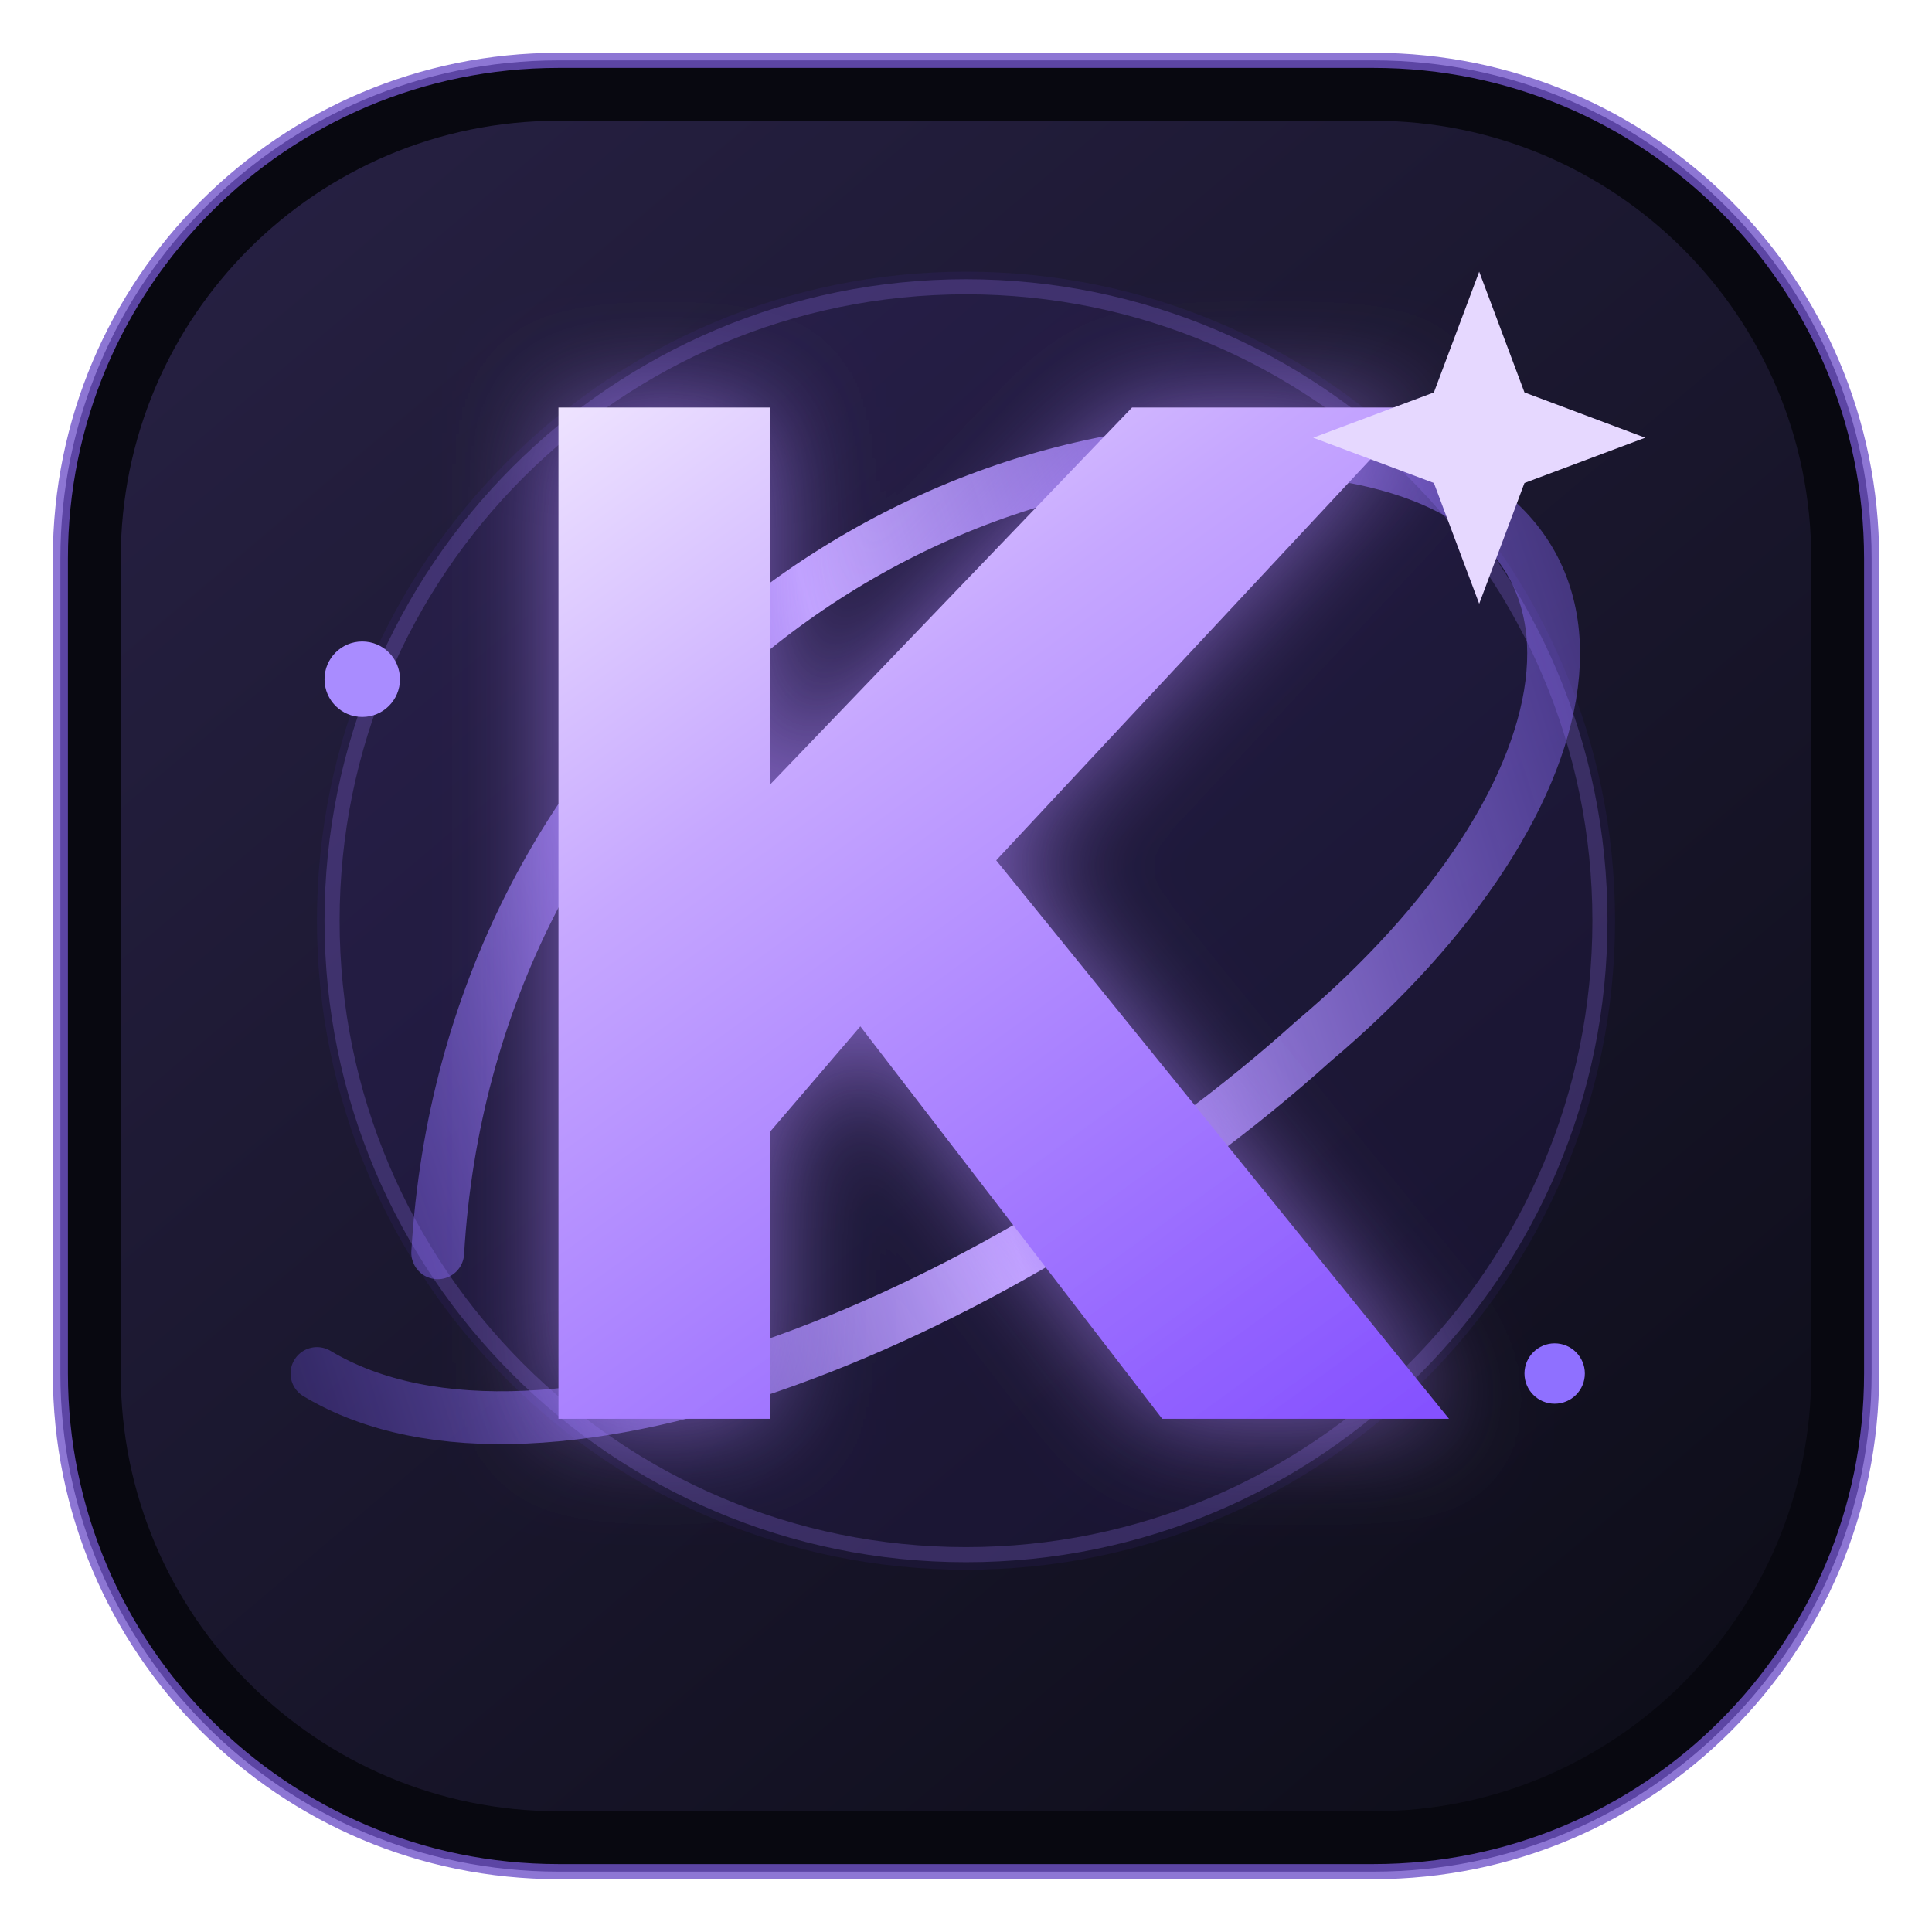
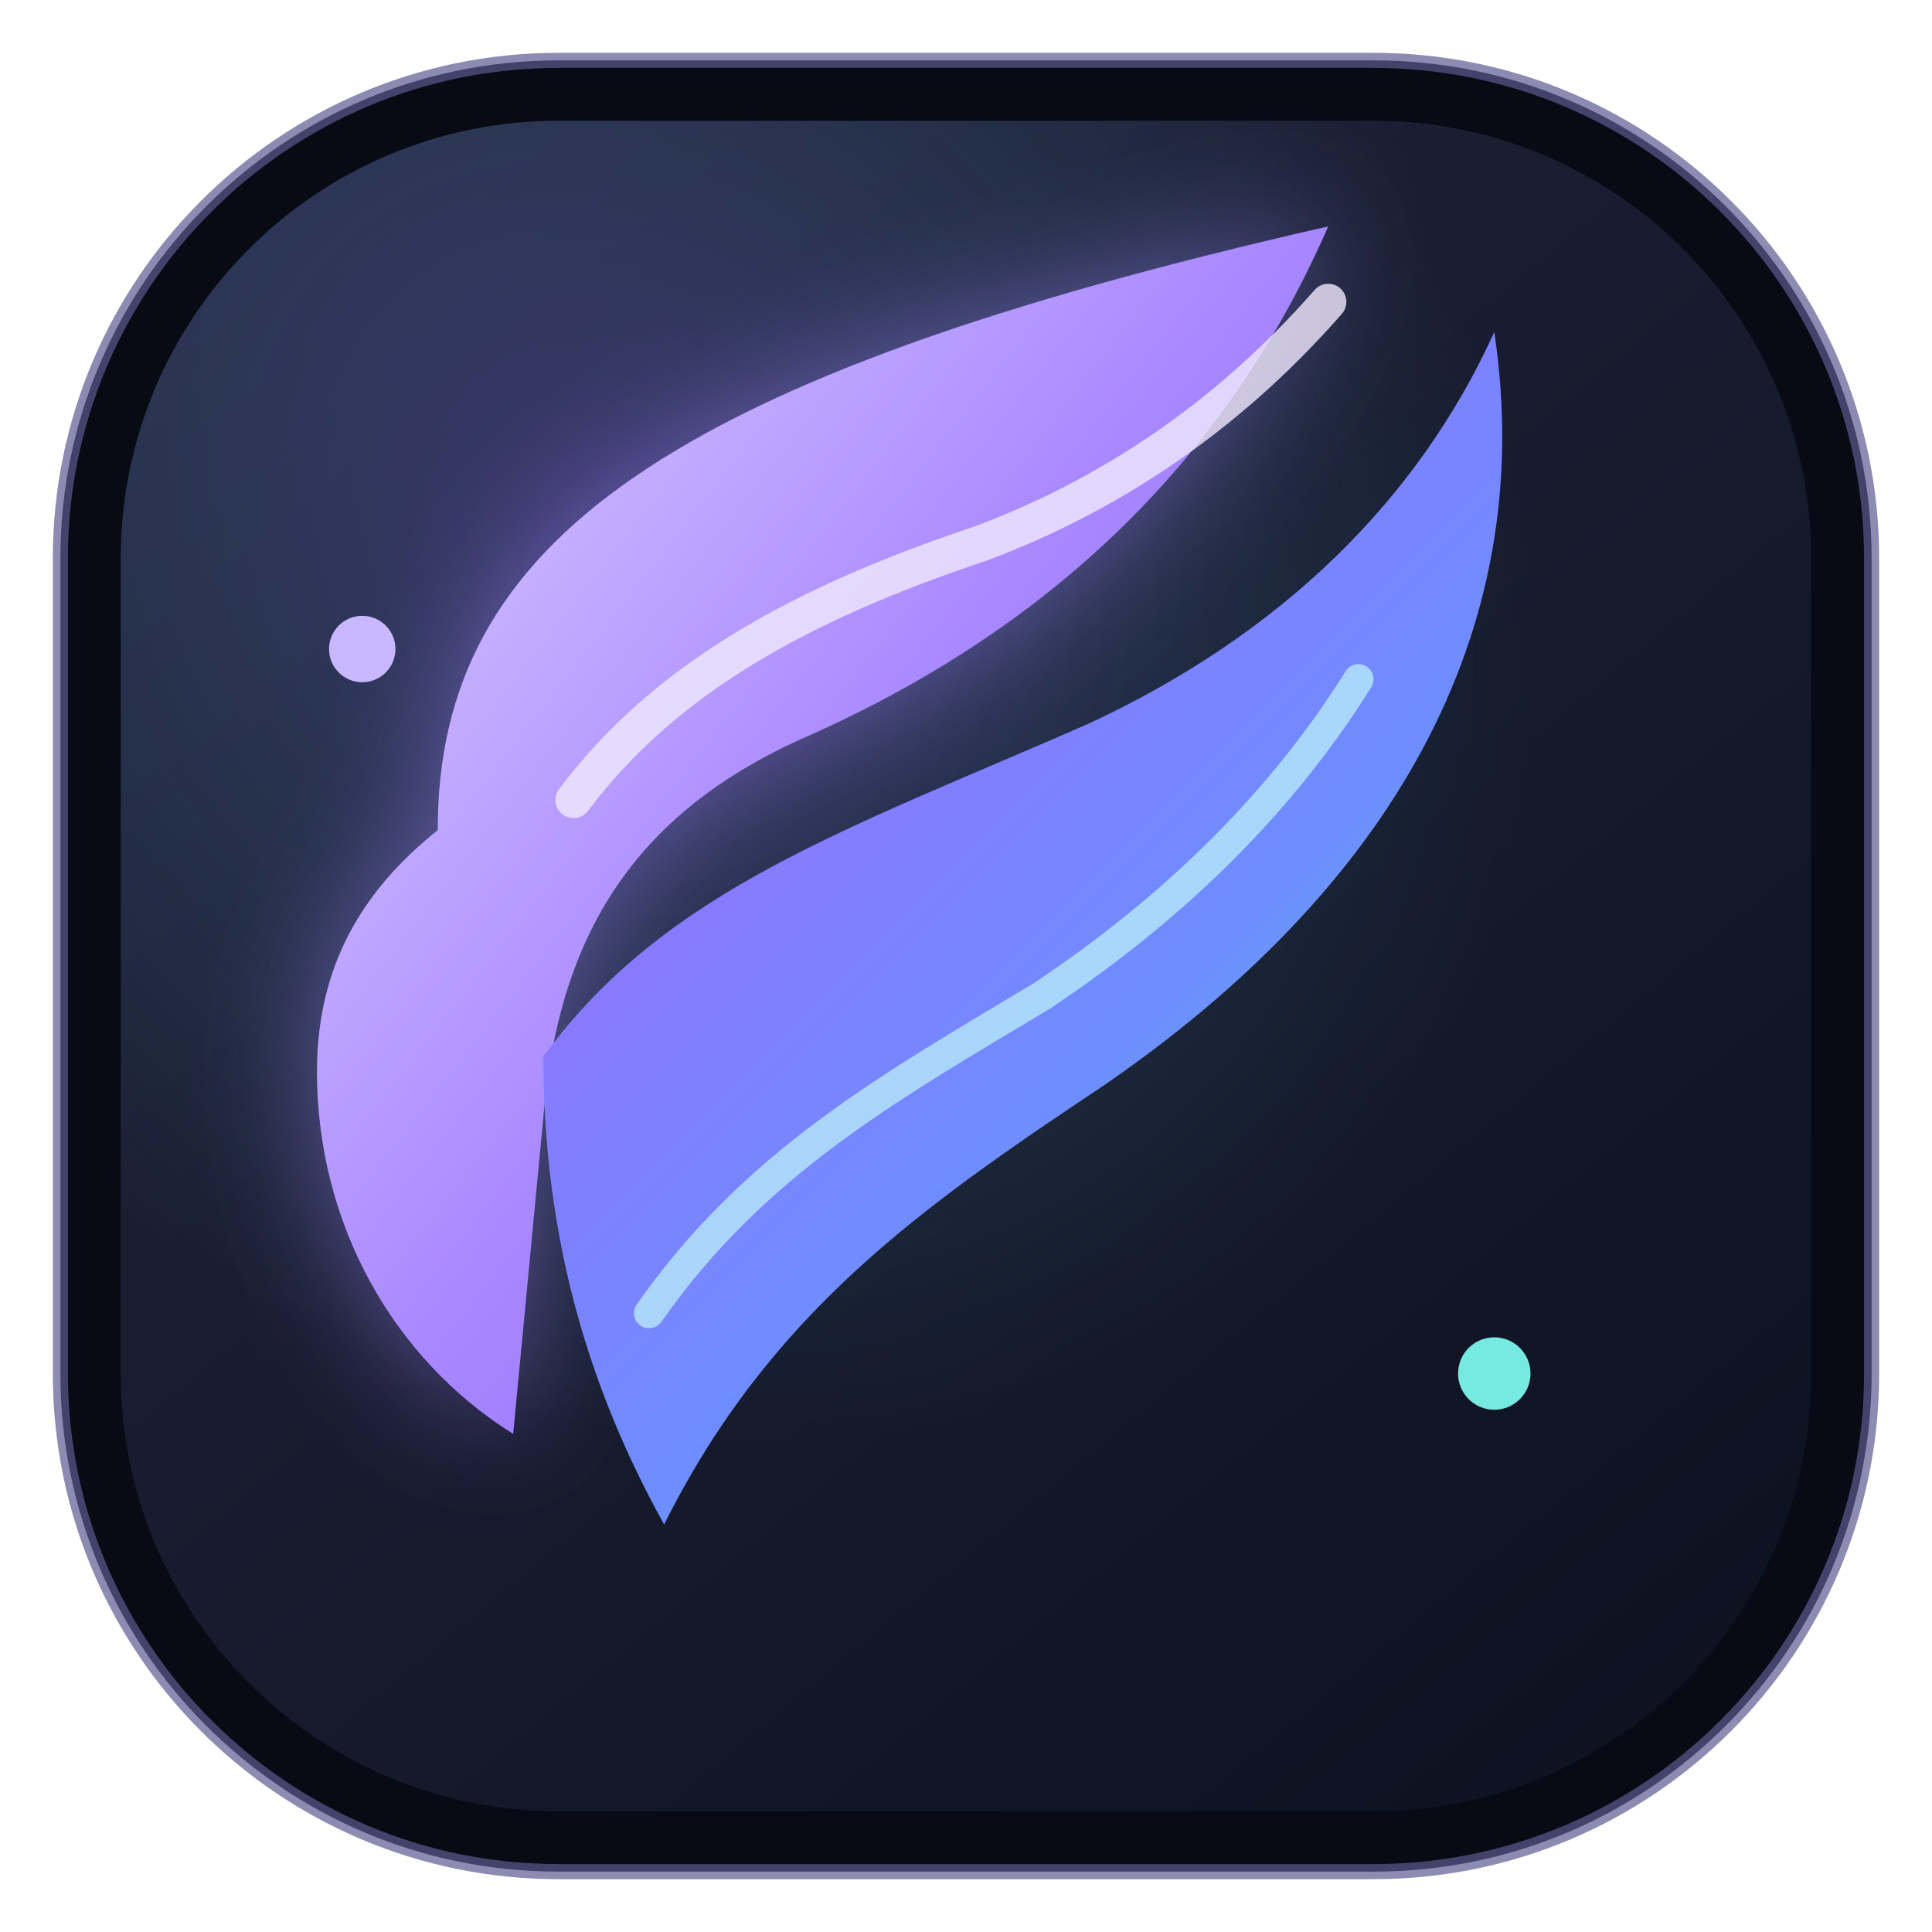
<svg xmlns="http://www.w3.org/2000/svg" viewBox="0 0 128 128" fill="none">
  <defs>
-     <linearGradient id="tile" x1="18" y1="10" x2="112" y2="121" gradientUnits="userSpaceOnUse">
-       <stop stop-color="#262042" />
-       <stop offset="1" stop-color="#0D0D18" />
+     <linearGradient id="kemtiz-top" x1="26" y1="22" x2="98" y2="78" gradientUnits="userSpaceOnUse">
+       <stop stop-color="#D7C7FF" />
+       <stop offset=".46" stop-color="#A989FF" />
+       <stop offset="1" stop-color="#805DFF" />
    </linearGradient>
-     <linearGradient id="k" x1="35" y1="25" x2="88" y2="98" gradientUnits="userSpaceOnUse">
-       <stop stop-color="#F2E9FF" />
-       <stop offset=".35" stop-color="#C6A7FF" />
-       <stop offset="1" stop-color="#8551FF" />
+     <linearGradient id="kemtiz-flow" x1="33" y1="54" x2="87" y2="108" gradientUnits="userSpaceOnUse">
+       <stop stop-color="#9470FF" />
+       <stop offset=".52" stop-color="#6E8DFF" />
+       <stop offset="1" stop-color="#4AD7D0" />
    </linearGradient>
-     <linearGradient id="orbit" x1="10" y1="79" x2="116" y2="45" gradientUnits="userSpaceOnUse">
-       <stop stop-color="#7351FF" stop-opacity=".18" />
-       <stop offset=".48" stop-color="#C5A8FF" />
-       <stop offset="1" stop-color="#7D5BFF" stop-opacity=".28" />
+     <linearGradient id="kemtiz-glass" x1="18" y1="9" x2="110" y2="120" gradientUnits="userSpaceOnUse">
+       <stop stop-color="#22243D" />
+       <stop offset="1" stop-color="#0C1220" />
    </linearGradient>
-     <filter id="glow" x="-40%" y="-40%" width="180%" height="180%">
-       <feGaussianBlur stdDeviation="3.5" result="blur" />
-       <feColorMatrix in="blur" type="matrix" values="0 0 0 0 .43 0 0 0 0 .24 0 0 0 0 1 0 0 0 .65 0" result="tint" />
+     <radialGradient id="kemtiz-halo" cx="0" cy="0" r="1" gradientTransform="matrix(47 46 -39 40 41 35)" gradientUnits="userSpaceOnUse">
+       <stop stop-color="#8B72FF" stop-opacity=".27" />
+       <stop offset="1" stop-color="#4AD7D0" stop-opacity="0" />
+     </radialGradient>
+     <filter id="kemtiz-shadow" x="7" y="4" width="114" height="120" filterUnits="userSpaceOnUse">
+       <feGaussianBlur stdDeviation="4" result="blur" />
+       <feColorMatrix in="blur" type="matrix" values="0 0 0 0 .35 0 0 0 0 .23 0 0 0 0 .95 0 0 0 .5 0" result="glow" />
      <feMerge>
-         <feMergeNode in="tint" />
+         <feMergeNode in="glow" />
        <feMergeNode in="SourceGraphic" />
      </feMerge>
    </filter>
  </defs>
-   <rect x="4" y="4" width="120" height="120" rx="33" fill="#080810" stroke="#7154C9" stroke-opacity=".8" />
-   <rect x="8" y="8" width="112" height="112" rx="29" fill="url(#tile)" />
-   <circle cx="64" cy="61" r="43" fill="#6D42FF" fill-opacity=".07" />
-   <circle cx="64" cy="61" r="42" stroke="#9E7DFF" stroke-opacity=".23" />
-   <path d="M29 83C31 49 60 27 88 30C110 33 106 53 87 69C67 87 36 100 21 91" stroke="url(#orbit)" stroke-width="3.5" stroke-linecap="round" />
-   <path d="M37 27H51V52L75 27H94L66 57L96 94H77L57 68L51 75V94H37V27Z" fill="url(#k)" filter="url(#glow)" />
-   <path d="M98 18L101 26L109 29L101 32L98 40L95 32L87 29L95 26L98 18Z" fill="#E6D8FF" />
-   <circle cx="24" cy="45" r="2.5" fill="#A98CFF" />
-   <circle cx="103" cy="91" r="2" fill="#8F70FF" />
+   <rect x="4" y="4" width="120" height="120" rx="33" fill="#080B14" stroke="#5D5B91" stroke-opacity=".7" />
+   <rect x="8" y="8" width="112" height="112" rx="29" fill="url(#kemtiz-glass)" />
+   <rect x="8" y="8" width="112" height="112" rx="29" fill="url(#kemtiz-halo)" />
+   <path d="M29 55C29 36 44 25 88 15C81 31 69 42 53 49C42 54 37 62 36 74L34 95C26 90 21 81 21 71C21 64 24 59 29 55Z" fill="url(#kemtiz-top)" filter="url(#kemtiz-shadow)" />
+   <path d="M36 70C44 59 56 55 72 48C85 42 94 33 99 22C102 42 92 59 73 72C61 80 51 87 44 101C39 92 36 82 36 70Z" fill="url(#kemtiz-flow)" />
+   <path d="M38 53C44 45 53 40 65 36C73 33 81 28 88 20" stroke="#F1E9FF" stroke-opacity=".8" stroke-width="2.4" stroke-linecap="round" />
+   <path d="M43 87C50 77 59 72 69 66C78 60 85 53 90 45" stroke="#C7FFF9" stroke-opacity=".65" stroke-width="2" stroke-linecap="round" />
+   <circle cx="99" cy="91" r="2.4" fill="#76E9E1" />
+   <circle cx="24" cy="43" r="2.2" fill="#C9B8FF" />
</svg>
